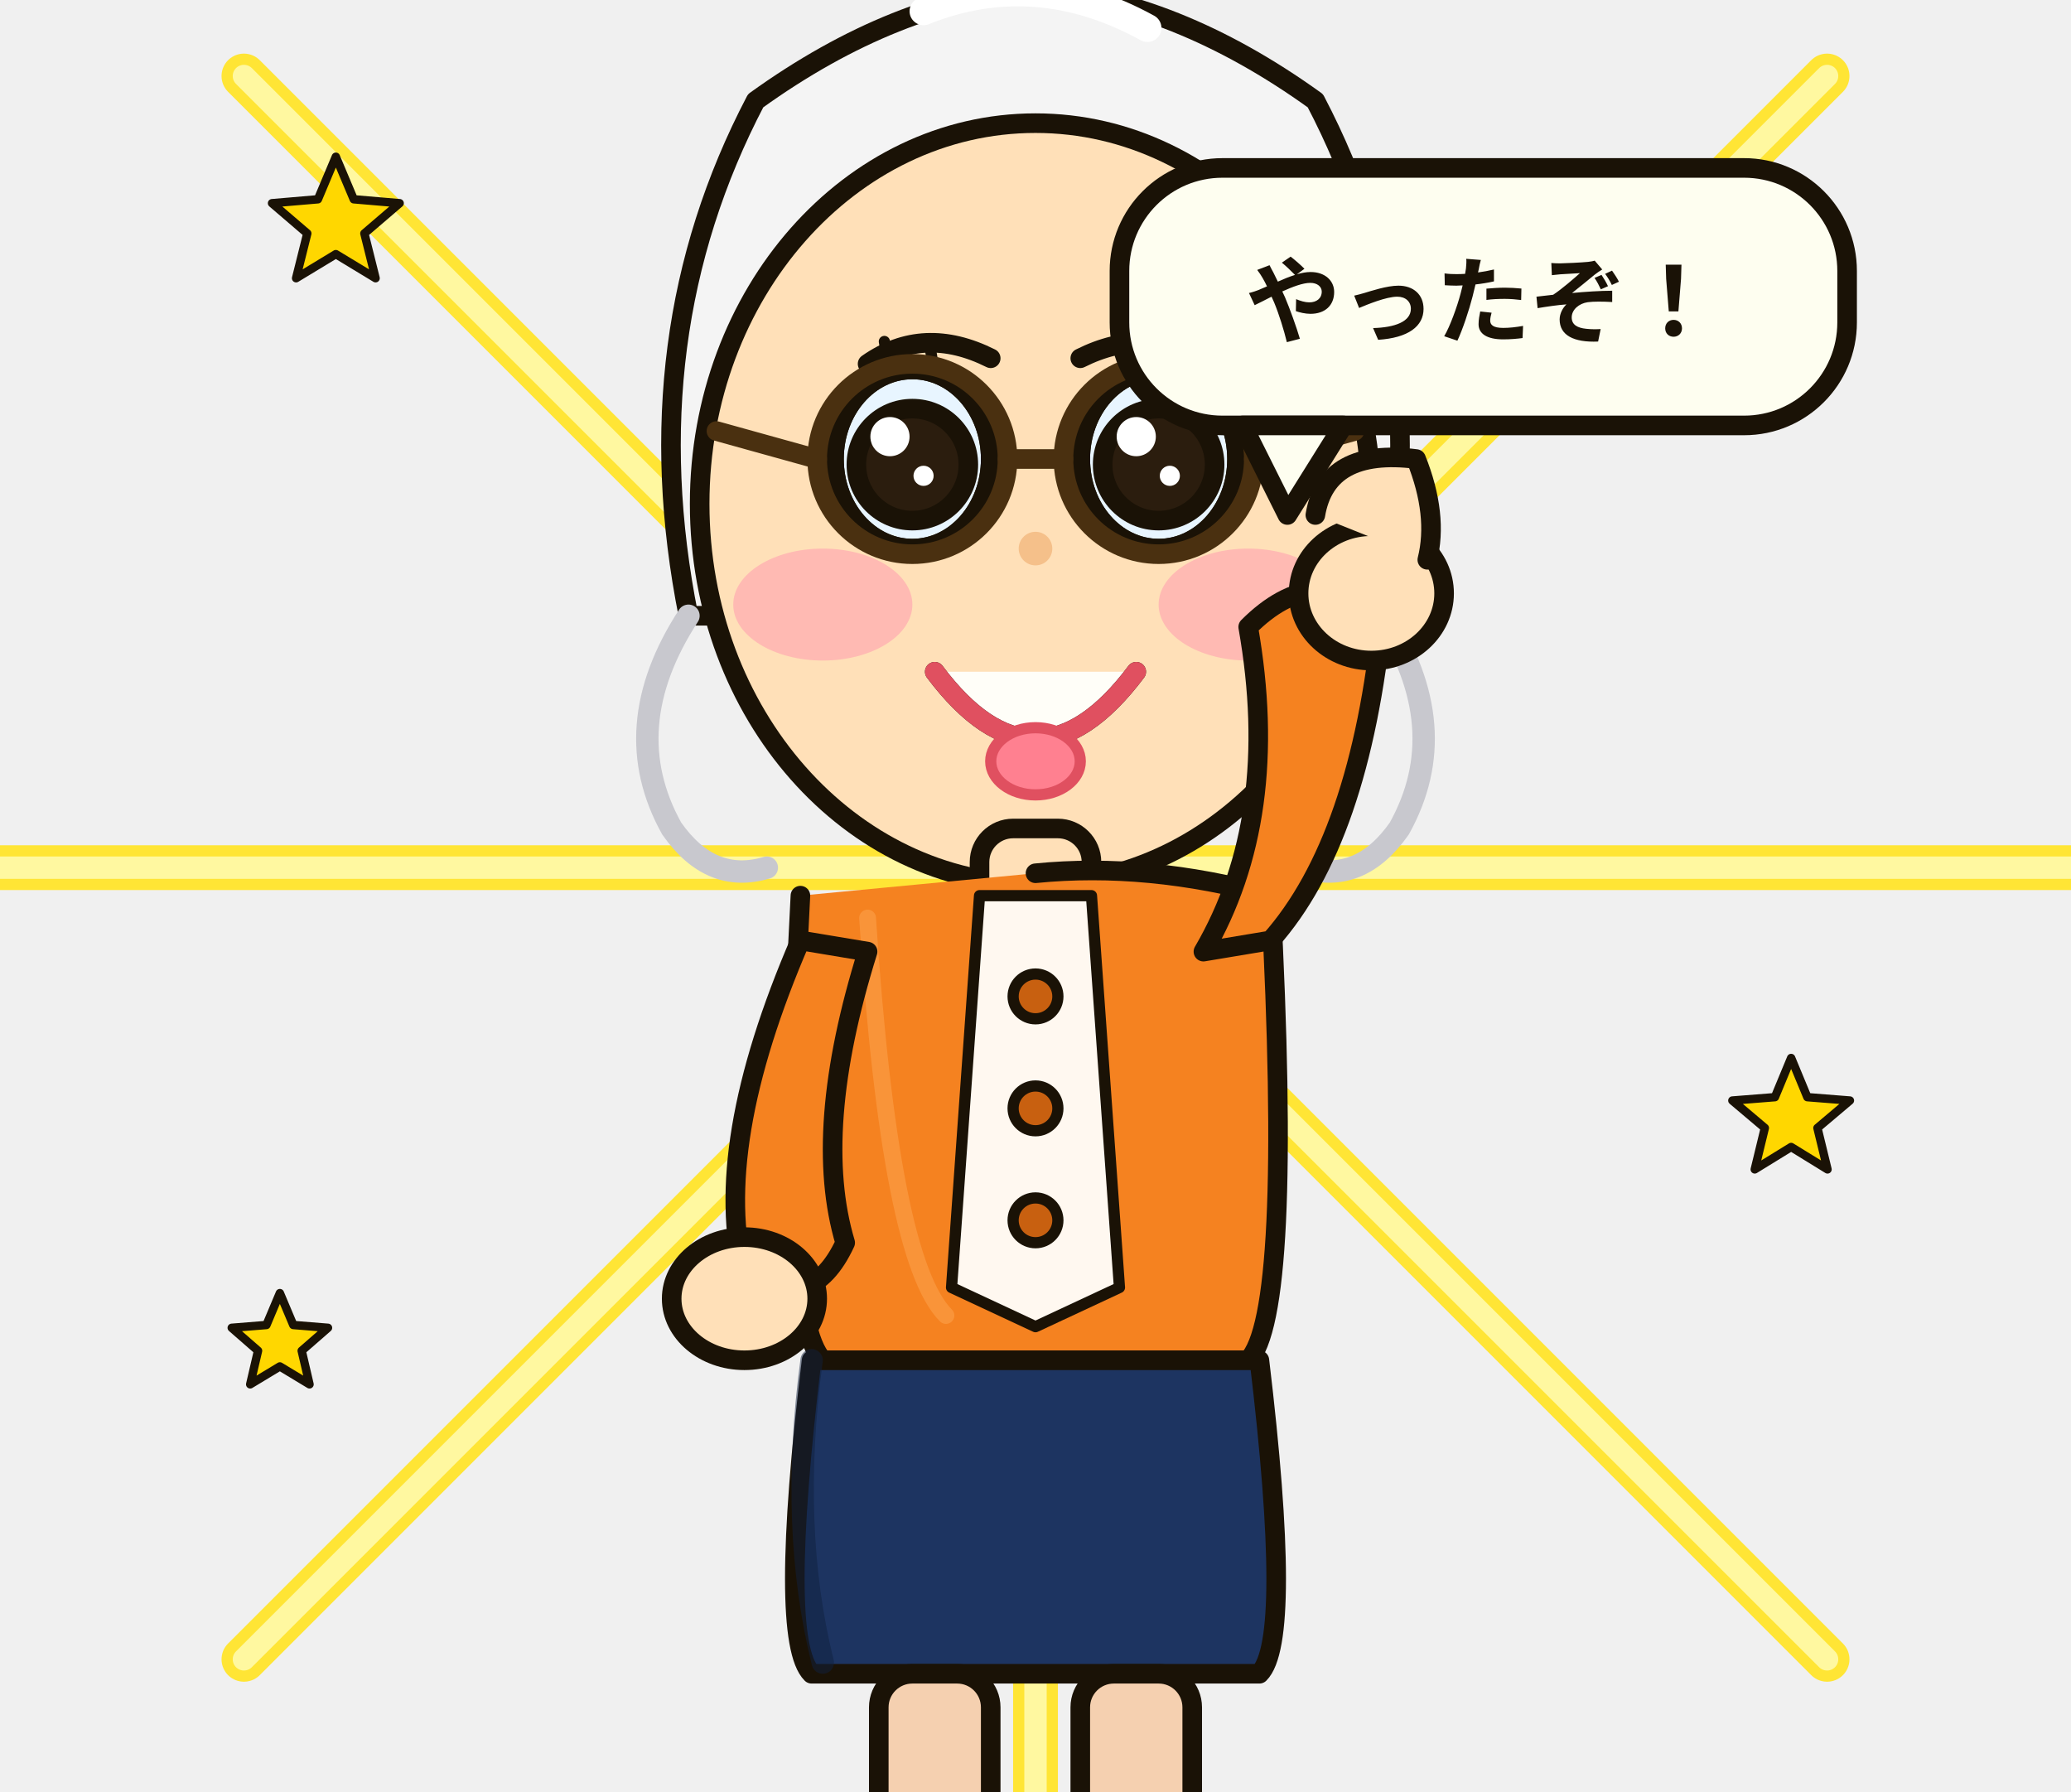
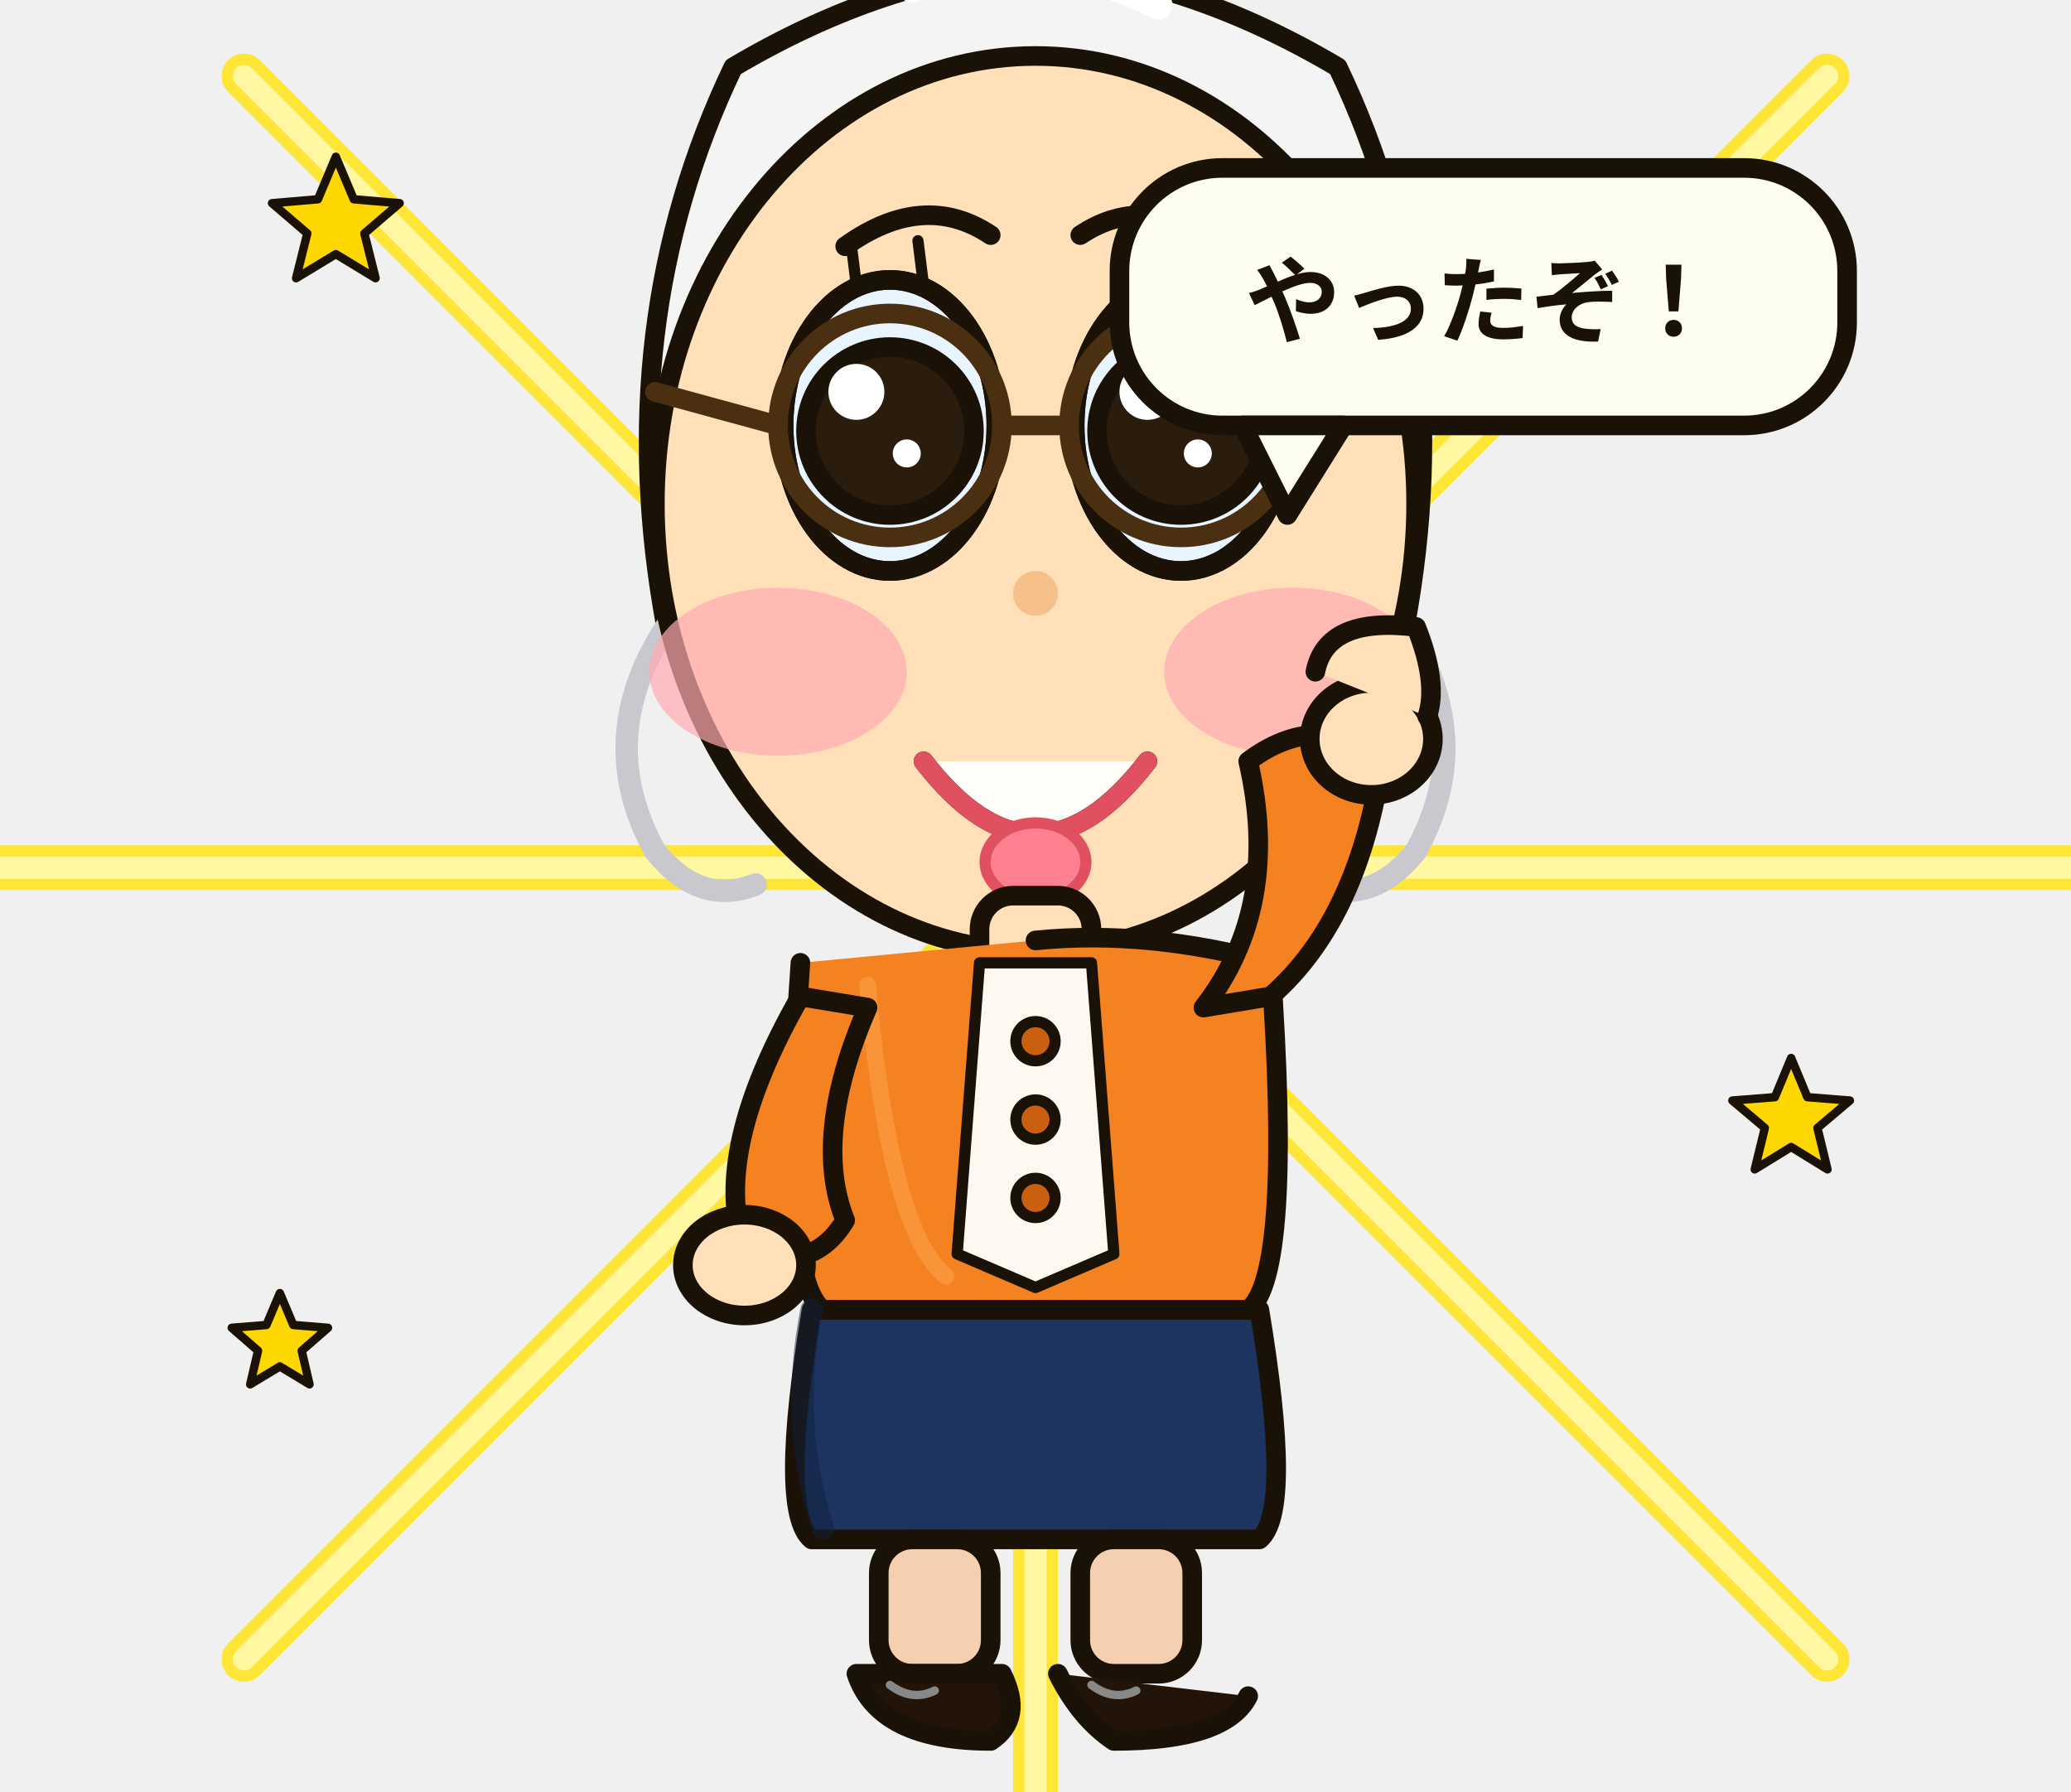
<svg xmlns="http://www.w3.org/2000/svg" width="370" height="320" viewBox="0 0 370 320">
  <line x1="185" y1="155" x2="385.0" y2="155.0" stroke="#FFE535" stroke-width="8" stroke-linecap="round" />
  <line x1="185" y1="155" x2="385.0" y2="155.0" stroke="#FFF8A0" stroke-width="4" stroke-linecap="round" />
  <line x1="185" y1="155" x2="326.421" y2="296.421" stroke="#FFE535" stroke-width="8" stroke-linecap="round" />
  <line x1="185" y1="155" x2="326.421" y2="296.421" stroke="#FFF8A0" stroke-width="4" stroke-linecap="round" />
  <line x1="185" y1="155" x2="185.0" y2="355.0" stroke="#FFE535" stroke-width="8" stroke-linecap="round" />
  <line x1="185" y1="155" x2="185.0" y2="355.0" stroke="#FFF8A0" stroke-width="4" stroke-linecap="round" />
  <line x1="185" y1="155" x2="43.579" y2="296.421" stroke="#FFE535" stroke-width="8" stroke-linecap="round" />
  <line x1="185" y1="155" x2="43.579" y2="296.421" stroke="#FFF8A0" stroke-width="4" stroke-linecap="round" />
  <line x1="185" y1="155" x2="-15.0" y2="155" stroke="#FFE535" stroke-width="8" stroke-linecap="round" />
  <line x1="185" y1="155" x2="-15.0" y2="155" stroke="#FFF8A0" stroke-width="4" stroke-linecap="round" />
  <line x1="185" y1="155" x2="43.579" y2="13.579" stroke="#FFE535" stroke-width="8" stroke-linecap="round" />
  <line x1="185" y1="155" x2="43.579" y2="13.579" stroke="#FFF8A0" stroke-width="4" stroke-linecap="round" />
  <line x1="185" y1="155" x2="185" y2="-45.0" stroke="#FFE535" stroke-width="8" stroke-linecap="round" />
  <line x1="185" y1="155" x2="185" y2="-45.0" stroke="#FFF8A0" stroke-width="4" stroke-linecap="round" />
  <line x1="185" y1="155" x2="326.421" y2="13.579" stroke="#FFE535" stroke-width="8" stroke-linecap="round" />
  <line x1="185" y1="155" x2="326.421" y2="13.579" stroke="#FFF8A0" stroke-width="4" stroke-linecap="round" />
  <path d="M 60.0,28.0 L 63.2,35.6 L 71.4,36.3 L 65.1,41.7 L 67.1,49.7 L 60.0,45.4 L 52.9,49.7 L 54.9,41.7 L 48.6,36.3 L 56.8,35.6 Z" fill="#FFD700" stroke="#1A1206" stroke-width="1.5" stroke-linecap="round" stroke-linejoin="round" />
  <path d="M 308.0,40.0 L 310.6,46.4 L 317.5,46.9 L 312.3,51.4 L 313.9,58.1 L 308.0,54.5 L 302.1,58.1 L 303.7,51.4 L 298.5,46.9 L 305.4,46.4 Z" fill="#FFD700" stroke="#1A1206" stroke-width="1.5" stroke-linecap="round" stroke-linejoin="round" />
  <path d="M 50.0,231.0 L 52.4,236.7 L 58.6,237.2 L 53.9,241.3 L 55.3,247.3 L 50.0,244.1 L 44.7,247.3 L 46.1,241.3 L 41.4,237.2 L 47.6,236.7 Z" fill="#FFD700" stroke="#1A1206" stroke-width="1.5" stroke-linecap="round" stroke-linejoin="round" />
  <path d="M 320.0,189.0 L 322.9,196.0 L 330.5,196.6 L 324.7,201.5 L 326.5,208.9 L 320.0,204.9 L 313.5,208.9 L 315.3,201.5 L 309.5,196.6 L 317.1,196.0 Z" fill="#FFD700" stroke="#1A1206" stroke-width="1.5" stroke-linecap="round" stroke-linejoin="round" />
-   <path d="M 123,110 Q 113,60 135,18 Q 160,0 185,-2 Q 210,0 235,18 Q 257,60 247,110 Z" fill="#F4F4F4" stroke="#1A1206" stroke-width="3.5" stroke-linecap="round" stroke-linejoin="round" />
-   <path d="M 123,110 Q 110,130 120,148 Q 127,158 137,155" fill="none" stroke="#C8C8CE" stroke-width="4" stroke-linecap="round" stroke-linejoin="round" />
-   <path d="M 247,110 Q 260,130 250,148 Q 243,158 233,155" fill="none" stroke="#C8C8CE" stroke-width="4" stroke-linecap="round" stroke-linejoin="round" />
-   <path d="M 165,2 Q 185,-6 205,5" fill="none" stroke="#FFFFFF" stroke-width="5" stroke-linecap="round" stroke-linejoin="round" />
-   <ellipse cx="185" cy="90" rx="60" ry="68" fill="#FFE0B8" stroke="#1A1206" stroke-width="3.5" />
-   <ellipse cx="147" cy="108" rx="16" ry="10" fill="#FFAAB0" stroke="none" stroke-width="0" opacity="0.7" />
-   <ellipse cx="223" cy="108" rx="16" ry="10" fill="#FFAAB0" stroke="none" stroke-width="0" opacity="0.7" />
-   <path d="M 155,65 Q 165,58 177,64" fill="none" stroke="#1A1206" stroke-width="3.5" stroke-linecap="round" stroke-linejoin="round" />
-   <path d="M 215,65 Q 205,58 193,64" fill="none" stroke="#1A1206" stroke-width="3.5" stroke-linecap="round" stroke-linejoin="round" />
-   <ellipse cx="163" cy="82" rx="14" ry="16" fill="#E8F5FF" stroke="#1A1206" stroke-width="3.5" />
-   <ellipse cx="207" cy="82" rx="14" ry="16" fill="#E8F5FF" stroke="#1A1206" stroke-width="3.5" />
-   <circle cx="163" cy="83" r="10" fill="#2B1D0E" stroke="#1A1206" stroke-width="3.5" />
-   <circle cx="207" cy="83" r="10" fill="#2B1D0E" stroke="#1A1206" stroke-width="3.5" />
-   <circle cx="159" cy="78" r="3.5" fill="#FFFFFF" stroke="none" stroke-width="3.5" />
-   <circle cx="203" cy="78" r="3.5" fill="#FFFFFF" stroke="none" stroke-width="3.5" />
-   <circle cx="165" cy="85" r="1.8" fill="#FFFFFF" stroke="none" stroke-width="3.5" />
-   <circle cx="209" cy="85" r="1.8" fill="#FFFFFF" stroke="none" stroke-width="3.5" />
-   <line x1="159" y1="67" x2="158" y2="61" stroke="#1A1206" stroke-width="2" stroke-linecap="round" />
-   <line x1="203" y1="67" x2="204" y2="61" stroke="#1A1206" stroke-width="2" stroke-linecap="round" />
-   <line x1="167" y1="67" x2="166" y2="61" stroke="#1A1206" stroke-width="2" stroke-linecap="round" />
-   <line x1="211" y1="67" x2="212" y2="61" stroke="#1A1206" stroke-width="2" stroke-linecap="round" />
-   <ellipse cx="163" cy="82" rx="14" ry="16" fill="none" stroke="#1A1206" stroke-width="3.5" />
-   <ellipse cx="207" cy="82" rx="14" ry="16" fill="none" stroke="#1A1206" stroke-width="3.5" />
-   <circle cx="185" cy="98" r="3" fill="#F5C08A" stroke="none" stroke-width="3.5" />
-   <path d="M 167,120 Q 185,144 203,120" fill="#FFFEF8" stroke="#1A1206" stroke-width="3.5" stroke-linecap="round" stroke-linejoin="round" />
-   <path d="M 167,120 Q 185,144 203,120" fill="none" stroke="#E05060" stroke-width="3.5" stroke-linecap="round" stroke-linejoin="round" />
-   <ellipse cx="185" cy="136" rx="8" ry="6" fill="#FF8090" stroke="#E05060" stroke-width="2" />
-   <circle cx="163" cy="82" r="17" fill="none" stroke="#4A3010" stroke-width="3.5" />
-   <circle cx="207" cy="82" r="17" fill="none" stroke="#4A3010" stroke-width="3.5" />
-   <line x1="180" y1="82" x2="190" y2="82" stroke="#4A3010" stroke-width="3.5" stroke-linecap="round" />
-   <line x1="146" y1="82" x2="128" y2="77" stroke="#4A3010" stroke-width="3.5" stroke-linecap="round" />
-   <line x1="224" y1="82" x2="242" y2="77" stroke="#4A3010" stroke-width="3.5" stroke-linecap="round" />
-   <rect x="175" y="148" width="20" height="18" rx="6" fill="#FFE0B8" stroke="#1A1206" stroke-width="3.5" />
-   <path d="M 143,160 Q 139,235 147,243 L 223,243 Q 231,235 227,160 Q 205,154 185,156 Q 165,154 Z" fill="#F58220" stroke="#1A1206" stroke-width="3.5" stroke-linecap="round" stroke-linejoin="round" />
-   <path d="M 155,164 Q 159,225 169,235" fill="none" stroke="#FFB060" stroke-width="3" stroke-linecap="round" stroke-linejoin="round" opacity="0.4" />
-   <path d="M 175,160 L 170,230 L 185,237 L 200,230 L 195,160 Z" fill="#FFF8F0" stroke="#1A1206" stroke-width="2" stroke-linecap="round" stroke-linejoin="round" />
-   <circle cx="185" cy="178" r="4" fill="#C86010" stroke="#1A1206" stroke-width="2" />
-   <circle cx="185" cy="198" r="4" fill="#C86010" stroke="#1A1206" stroke-width="2" />
-   <circle cx="185" cy="218" r="4" fill="#C86010" stroke="#1A1206" stroke-width="2" />
-   <path d="M 143,168 Q 127,205 133,228 Q 145,235 151,222 Q 145,202 155,170 Z" fill="#F58220" stroke="#1A1206" stroke-width="3.5" stroke-linecap="round" stroke-linejoin="round" />
-   <ellipse cx="133" cy="232" rx="13" ry="11" fill="#FFE0B8" stroke="#1A1206" stroke-width="3.5" />
-   <path d="M 227,168 Q 243,150 247,110 Q 235,100 223,112 Q 229,146 215,170 Z" fill="#F58220" stroke="#1A1206" stroke-width="3.5" stroke-linecap="round" stroke-linejoin="round" />
-   <ellipse cx="245" cy="106" rx="13" ry="12" fill="#FFE0B8" stroke="#1A1206" stroke-width="3.5" />
-   <path d="M 235,92 Q 237,80 253,82 Q 257,92 255,100 Q 243,102 Z" fill="#FFE0B8" stroke="#1A1206" stroke-width="3.5" stroke-linecap="round" stroke-linejoin="round" />
-   <path d="M 145,243 Q 139,293 145,299 L 225,299 Q 231,293 225,243 Z" fill="#1D3461" stroke="#1A1206" stroke-width="3.5" stroke-linecap="round" stroke-linejoin="round" />
-   <path d="M 145,243 Q 141,273 147,297" fill="none" stroke="#0F1F3D" stroke-width="4" stroke-linecap="round" stroke-linejoin="round" opacity="0.5" />
-   <rect x="157" y="299" width="20" height="38" rx="6" fill="#F5D0B0" stroke="#1A1206" stroke-width="3.5" />
-   <rect x="193" y="299" width="20" height="38" rx="6" fill="#F5D0B0" stroke="#1A1206" stroke-width="3.5" />
-   <path d="M 153,337 Q 157,353 177,353 Q 183,347 179,337 Z" fill="#221408" stroke="#1A1206" stroke-width="3.5" stroke-linecap="round" stroke-linejoin="round" />
-   <path d="M 189,337 Q 193,347 199,353 Q 219,353 223,343 Q 219,337 Z" fill="#221408" stroke="#1A1206" stroke-width="3.5" stroke-linecap="round" stroke-linejoin="round" />
-   <path d="M 159,339 Q 163,343 167,341" fill="none" stroke="#888" stroke-width="1.5" stroke-linecap="round" stroke-linejoin="round" />
-   <path d="M 195,339 Q 199,343 203,341" fill="none" stroke="#888" stroke-width="1.5" stroke-linecap="round" stroke-linejoin="round" />
+   <path d="M 119,112 Q 109,58 131,12 Q 158,-4 185,-6 Q 212,-4 239,12 Q 261,58 251,112 Z" fill="#F4F4F4" stroke="#1A1206" stroke-width="3.5" stroke-linecap="round" stroke-linejoin="round" />
+   <path d="M 119,112 Q 106,132 117,152 Q 125,162 135,158" fill="none" stroke="#C8C8CE" stroke-width="4" stroke-linecap="round" stroke-linejoin="round" />
+   <path d="M 251,112 Q 264,132 253,152 Q 245,162 235,158" fill="none" stroke="#C8C8CE" stroke-width="4" stroke-linecap="round" stroke-linejoin="round" />
+   <path d="M 163,-2 Q 185,-10 207,1" fill="none" stroke="#FFFFFF" stroke-width="5" stroke-linecap="round" stroke-linejoin="round" />
+   <ellipse cx="185" cy="90" rx="68" ry="80" fill="#FFE0B8" stroke="#1A1206" stroke-width="3.5" />
+   <ellipse cx="139" cy="120" rx="23" ry="15" fill="#FFAAB0" stroke="none" stroke-width="0" opacity="0.7" />
+   <ellipse cx="231" cy="120" rx="23" ry="15" fill="#FFAAB0" stroke="none" stroke-width="0" opacity="0.7" />
+   <path d="M 151,44 Q 165,34 177,42" fill="none" stroke="#1A1206" stroke-width="3.5" stroke-linecap="round" stroke-linejoin="round" />
+   <path d="M 219,44 Q 205,34 193,42" fill="none" stroke="#1A1206" stroke-width="3.5" stroke-linecap="round" stroke-linejoin="round" />
+   <ellipse cx="159" cy="76" rx="19" ry="26" fill="#E8F5FF" stroke="#1A1206" stroke-width="3.5" />
+   <ellipse cx="211" cy="76" rx="19" ry="26" fill="#E8F5FF" stroke="#1A1206" stroke-width="3.5" />
+   <circle cx="159" cy="77" r="15" fill="#2B1D0E" stroke="#1A1206" stroke-width="3.5" />
+   <circle cx="211" cy="77" r="15" fill="#2B1D0E" stroke="#1A1206" stroke-width="3.5" />
+   <circle cx="153" cy="70" r="5" fill="#FFFFFF" stroke="none" stroke-width="3.5" />
+   <circle cx="205" cy="70" r="5" fill="#FFFFFF" stroke="none" stroke-width="3.5" />
+   <circle cx="162" cy="81" r="2.5" fill="#FFFFFF" stroke="none" stroke-width="3.5" />
+   <circle cx="214" cy="81" r="2.5" fill="#FFFFFF" stroke="none" stroke-width="3.5" />
+   <line x1="153" y1="51" x2="152" y2="43" stroke="#1A1206" stroke-width="2" stroke-linecap="round" />
+   <line x1="205" y1="51" x2="206" y2="43" stroke="#1A1206" stroke-width="2" stroke-linecap="round" />
+   <line x1="165" y1="51" x2="164" y2="43" stroke="#1A1206" stroke-width="2" stroke-linecap="round" />
+   <line x1="217" y1="51" x2="218" y2="43" stroke="#1A1206" stroke-width="2" stroke-linecap="round" />
+   <ellipse cx="159" cy="76" rx="19" ry="26" fill="none" stroke="#1A1206" stroke-width="3.5" />
+   <ellipse cx="211" cy="76" rx="19" ry="26" fill="none" stroke="#1A1206" stroke-width="3.5" />
+   <circle cx="185" cy="106" r="4" fill="#F5C08A" stroke="none" stroke-width="3.5" />
+   <path d="M 165,136 Q 185,162 205,136" fill="#FFFEF8" stroke="#1A1206" stroke-width="3.5" stroke-linecap="round" stroke-linejoin="round" />
+   <path d="M 165,136 Q 185,162 205,136" fill="none" stroke="#E05060" stroke-width="3.5" stroke-linecap="round" stroke-linejoin="round" />
+   <ellipse cx="185" cy="154" rx="9" ry="7" fill="#FF8090" stroke="#E05060" stroke-width="2" />
+   <circle cx="159" cy="76" r="20" fill="none" stroke="#4A3010" stroke-width="3.5" />
+   <circle cx="211" cy="76" r="20" fill="none" stroke="#4A3010" stroke-width="3.5" />
+   <line x1="179" y1="76" x2="191" y2="76" stroke="#4A3010" stroke-width="3.5" stroke-linecap="round" />
+   <line x1="139" y1="76" x2="117" y2="70" stroke="#4A3010" stroke-width="3.5" stroke-linecap="round" />
+   <line x1="231" y1="76" x2="253" y2="70" stroke="#4A3010" stroke-width="3.5" stroke-linecap="round" />
+   <rect x="175" y="160" width="20" height="18" rx="6" fill="#FFE0B8" stroke="#1A1206" stroke-width="3.5" />
+   <path d="M 143,172 Q 139,228 147,234 L 223,234 Q 231,228 227,172 Q 205,166 185,168 Q 165,166 Z" fill="#F58220" stroke="#1A1206" stroke-width="3.5" stroke-linecap="round" stroke-linejoin="round" />
+   <path d="M 155,176 Q 159,220 169,228" fill="none" stroke="#FFB060" stroke-width="3" stroke-linecap="round" stroke-linejoin="round" opacity="0.4" />
+   <path d="M 175,172 L 171,224 L 185,230 L 199,224 L 195,172 Z" fill="#FFF8F0" stroke="#1A1206" stroke-width="2" stroke-linecap="round" stroke-linejoin="round" />
+   <circle cx="185" cy="186" r="3.5" fill="#C86010" stroke="#1A1206" stroke-width="2" />
+   <circle cx="185" cy="200" r="3.5" fill="#C86010" stroke="#1A1206" stroke-width="2" />
+   <circle cx="185" cy="214" r="3.5" fill="#C86010" stroke="#1A1206" stroke-width="2" />
+   <path d="M 143,178 Q 127,206 133,223 Q 145,228 151,218 Q 145,203 155,180 Z" fill="#F58220" stroke="#1A1206" stroke-width="3.5" stroke-linecap="round" stroke-linejoin="round" />
+   <ellipse cx="133" cy="226" rx="11" ry="9" fill="#FFE0B8" stroke="#1A1206" stroke-width="3.5" />
+   <path d="M 227,178 Q 243,164 247,135 Q 235,127 223,136 Q 229,162 215,180 Z" fill="#F58220" stroke="#1A1206" stroke-width="3.5" stroke-linecap="round" stroke-linejoin="round" />
+   <ellipse cx="245" cy="132" rx="11" ry="10" fill="#FFE0B8" stroke="#1A1206" stroke-width="3.5" />
+   <path d="M 235,120 Q 237,110 253,112 Q 257,122 255,128 Q 243,130 Z" fill="#FFE0B8" stroke="#1A1206" stroke-width="3.5" stroke-linecap="round" stroke-linejoin="round" />
+   <path d="M 145,234 Q 139,270 145,275 L 225,275 Q 231,270 225,234 Z" fill="#1D3461" stroke="#1A1206" stroke-width="3.5" stroke-linecap="round" stroke-linejoin="round" />
+   <path d="M 145,234 Q 141,254 147,273" fill="none" stroke="#0F1F3D" stroke-width="4" stroke-linecap="round" stroke-linejoin="round" opacity="0.5" />
+   <rect x="157" y="275" width="20" height="24" rx="6" fill="#F5D0B0" stroke="#1A1206" stroke-width="3.5" />
+   <rect x="193" y="275" width="20" height="24" rx="6" fill="#F5D0B0" stroke="#1A1206" stroke-width="3.5" />
+   <path d="M 153,299 Q 157,311 177,311 Q 183,307 179,299 Z" fill="#221408" stroke="#1A1206" stroke-width="3.5" stroke-linecap="round" stroke-linejoin="round" />
+   <path d="M 189,299 Q 193,307 199,311 Q 219,311 223,303 Q 219,299 Z" fill="#221408" stroke="#1A1206" stroke-width="3.5" stroke-linecap="round" stroke-linejoin="round" />
+   <path d="M 159,301 Q 163,304 167,302" fill="none" stroke="#888" stroke-width="1.5" stroke-linecap="round" stroke-linejoin="round" />
+   <path d="M 195,301 Q 199,304 203,302" fill="none" stroke="#888" stroke-width="1.5" stroke-linecap="round" stroke-linejoin="round" />
  <rect x="200" y="30" width="130" height="46" rx="18.4" fill="#FEFEF0" stroke="#1A1206" stroke-width="3.5" />
  <path d="M 222,76 L 230,92 L 240,76 Z" fill="#FEFEF0" stroke="#1A1206" stroke-width="3.5" stroke-linecap="round" stroke-linejoin="round" />
  <text x="265" y="60" font-size="17" font-weight="bold" font-family="'Hiragino Maru Gothic Pro', 'Rounded Mplus 1c', sans-serif" fill="#1A1206" text-anchor="middle">やったぞ！</text>
</svg>
